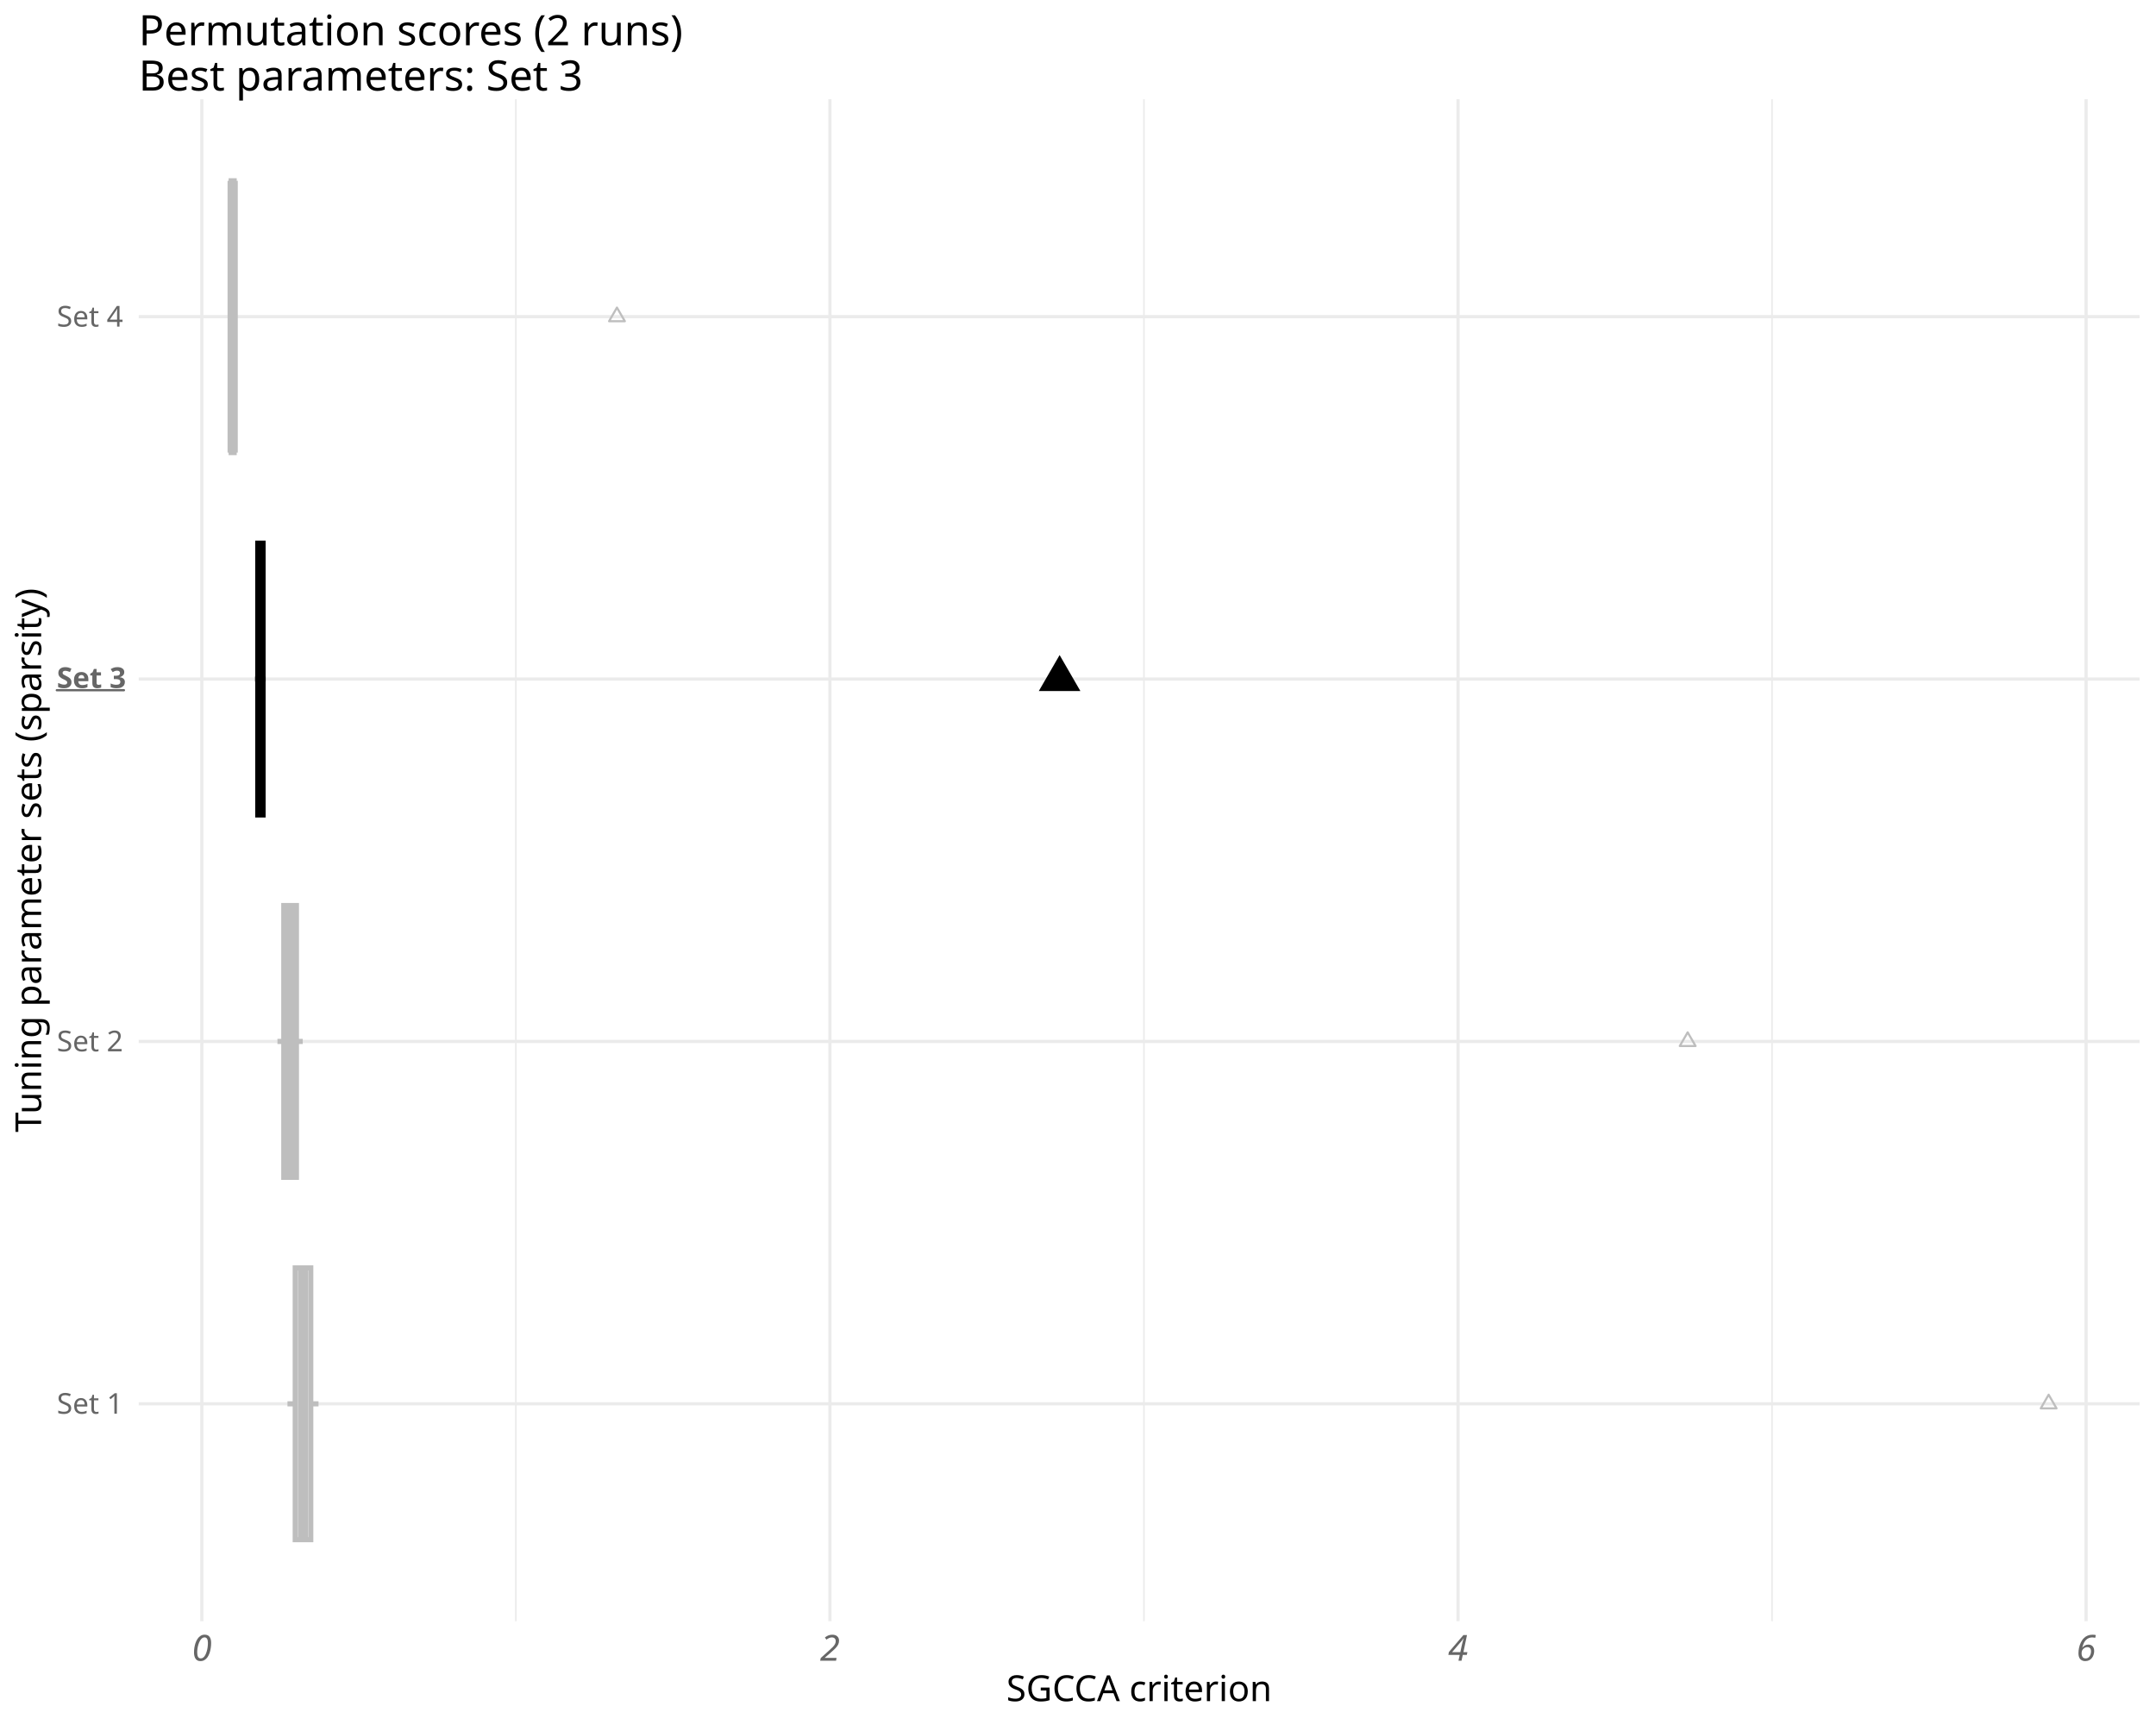
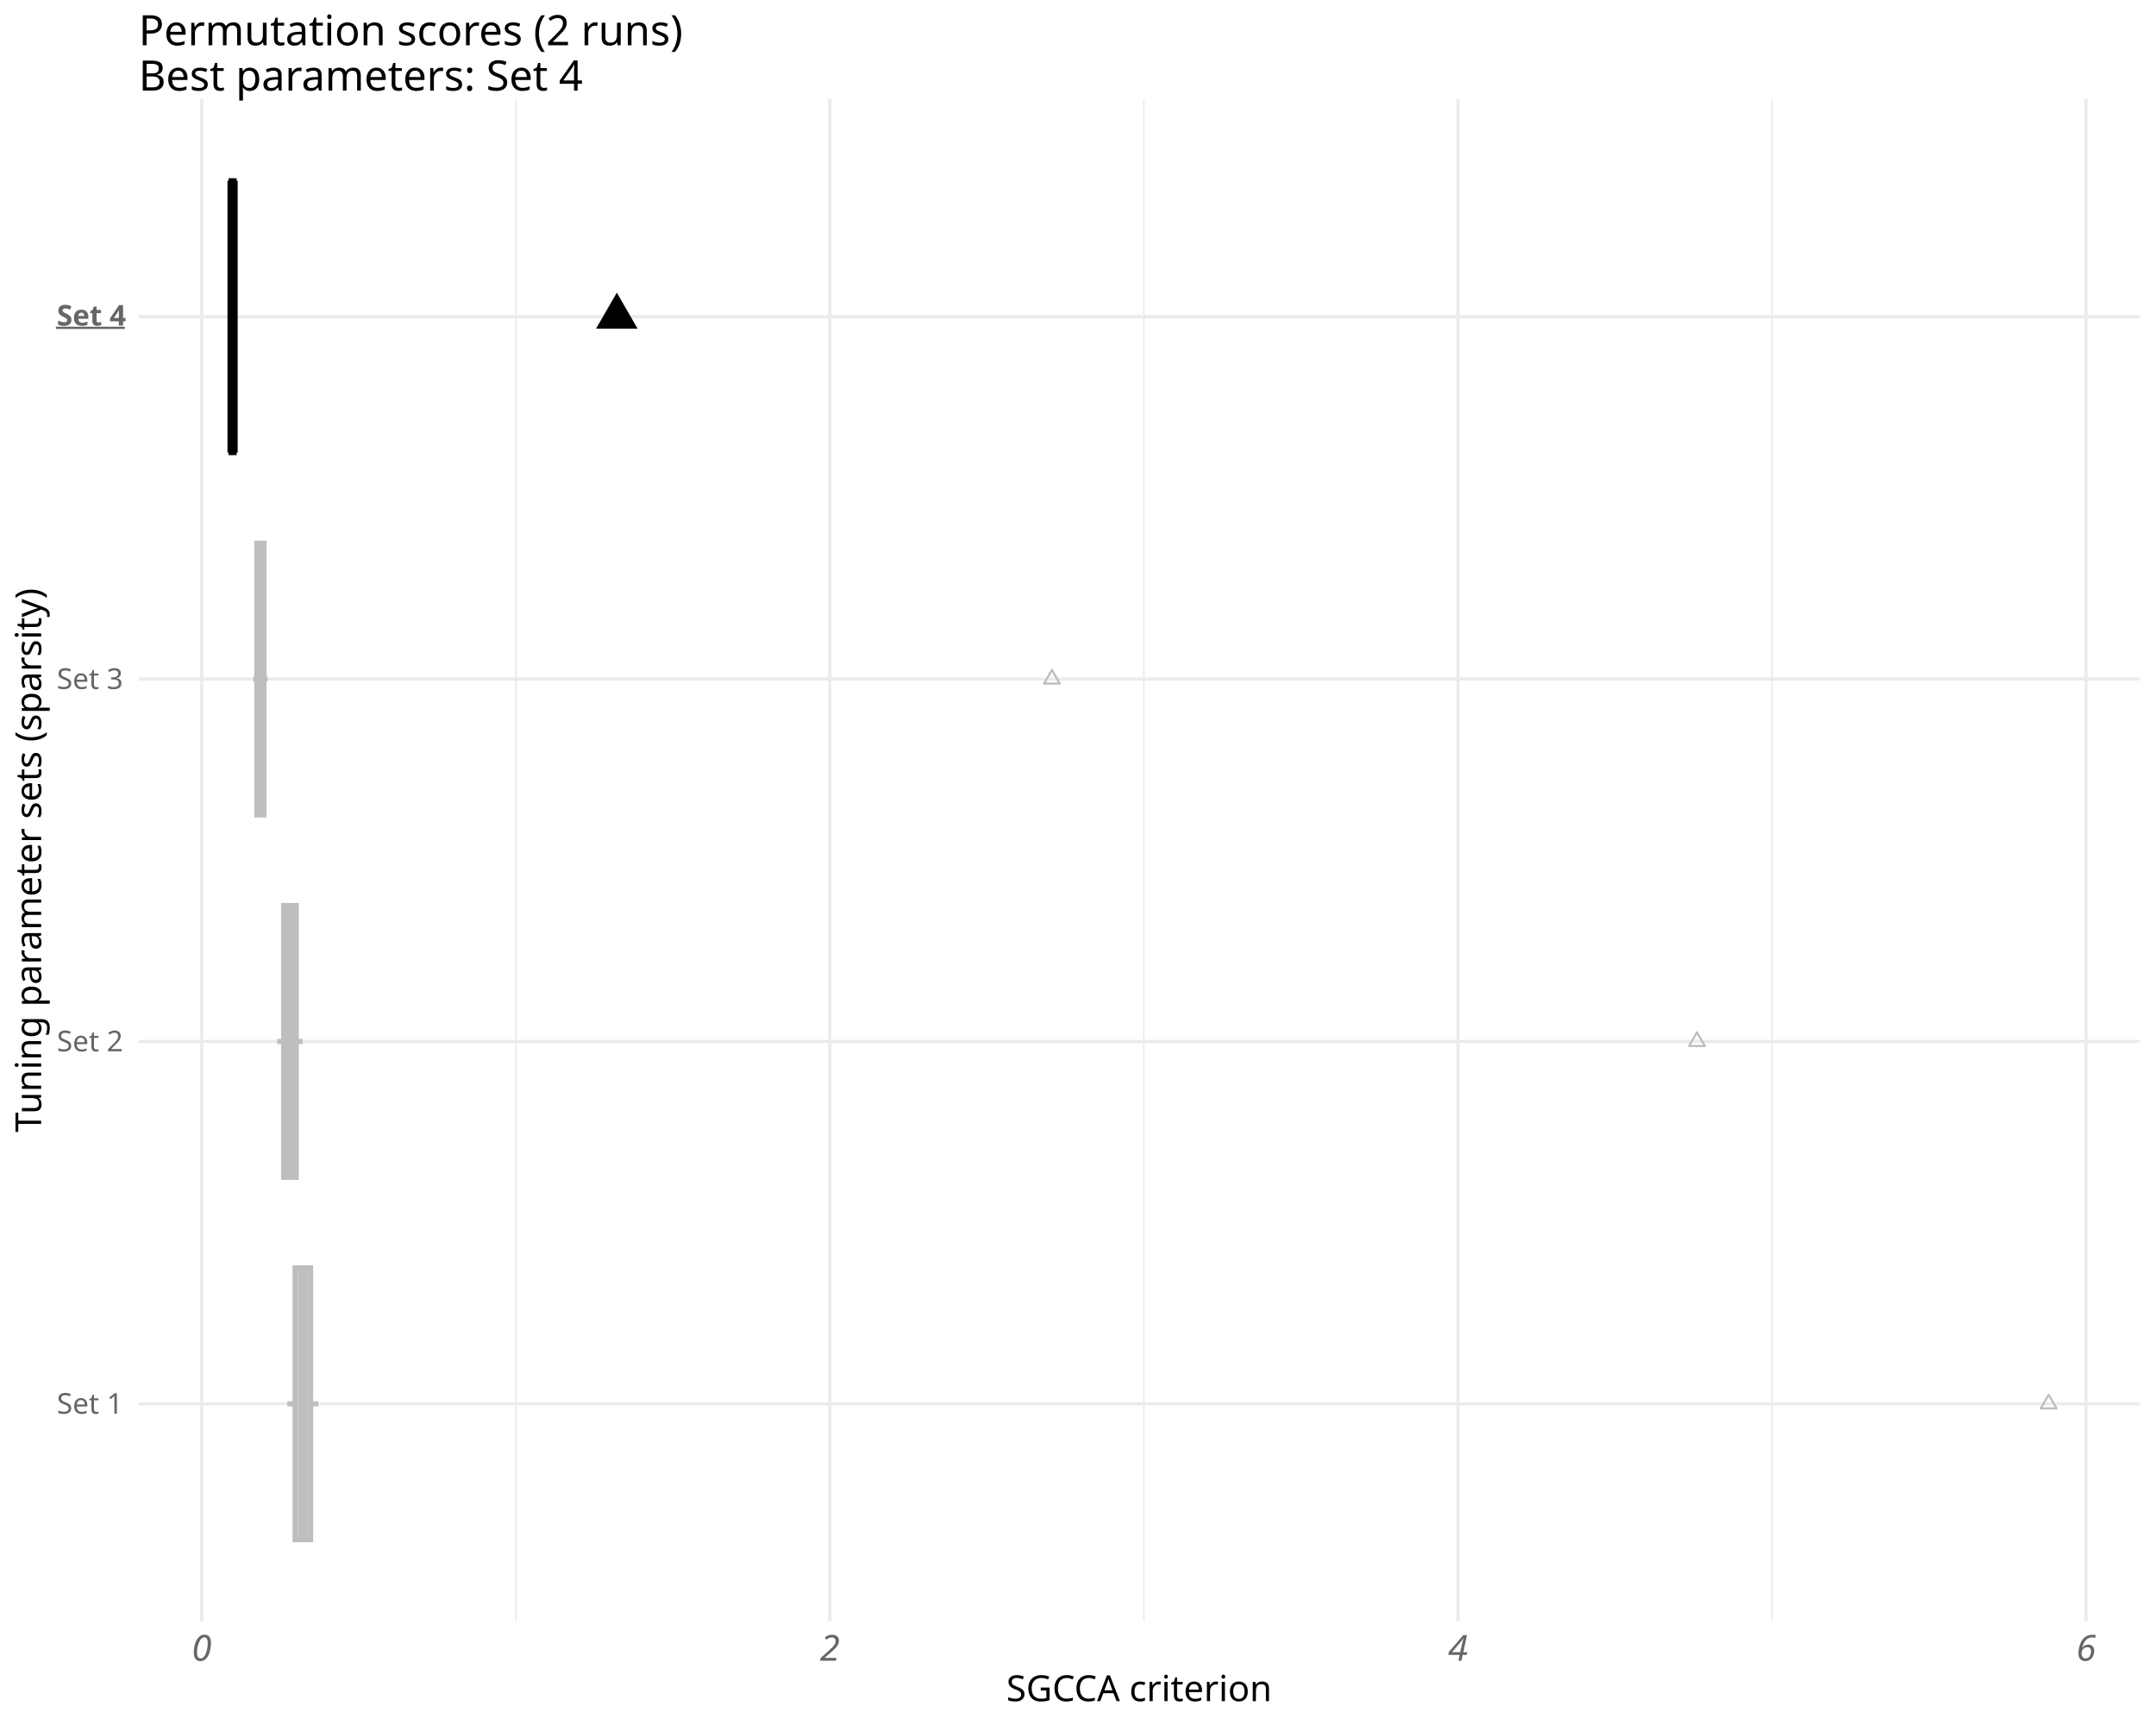
<svg xmlns="http://www.w3.org/2000/svg" class="svglite" data-engine-version="2.0" width="720.00pt" height="576.00pt" viewBox="0 0 720.00 576.00">
  <defs>
    <style type="text/css">
    .svglite line, .svglite polyline, .svglite polygon, .svglite path, .svglite rect, .svglite circle {
      fill: none;
      stroke: #000000;
      stroke-linecap: round;
      stroke-linejoin: round;
      stroke-miterlimit: 10.00;
    }
  </style>
  </defs>
  <rect width="100%" height="100%" style="stroke: none; fill: #FFFFFF;" />
  <defs>
    <clipPath id="cpMC4wMHw3MjAuMDB8MC4wMHw1NzYuMDA=">
      <rect x="0.00" y="0.00" width="720.00" height="576.00" />
    </clipPath>
  </defs>
  <g clip-path="url(#cpMC4wMHw3MjAuMDB8MC4wMHw1NzYuMDA=)">
</g>
  <defs>
    <clipPath id="cpNDYuMzJ8NzE0LjUyfDMzLjE0fDU0MS4zNQ==">
      <rect x="46.32" y="33.14" width="668.20" height="508.21" />
    </clipPath>
  </defs>
  <g clip-path="url(#cpNDYuMzJ8NzE0LjUyfDMzLjE0fDU0MS4zNQ==)">
-     <polyline points="172.28,541.35 172.28,33.14 " style="stroke-width: 0.53; stroke: #EBEBEB; stroke-linecap: butt;" />
-     <polyline points="382.03,541.35 382.03,33.14 " style="stroke-width: 0.53; stroke: #EBEBEB; stroke-linecap: butt;" />
-     <polyline points="591.78,541.35 591.78,33.14 " style="stroke-width: 0.53; stroke: #EBEBEB; stroke-linecap: butt;" />
+     <polyline points="172.24,541.35 172.24,33.14 " style="stroke-width: 0.53; stroke: #EBEBEB; stroke-linecap: butt;" />
+     <polyline points="382.00,541.35 382.00,33.14 " style="stroke-width: 0.53; stroke: #EBEBEB; stroke-linecap: butt;" />
+     <polyline points="591.77,541.35 591.77,33.14 " style="stroke-width: 0.53; stroke: #EBEBEB; stroke-linecap: butt;" />
    <polyline points="46.32,105.74 714.52,105.74 " style="stroke-width: 1.07; stroke: #EBEBEB; stroke-linecap: butt;" />
    <polyline points="46.32,226.74 714.52,226.74 " style="stroke-width: 1.07; stroke: #EBEBEB; stroke-linecap: butt;" />
    <polyline points="46.32,347.75 714.52,347.75 " style="stroke-width: 1.07; stroke: #EBEBEB; stroke-linecap: butt;" />
    <polyline points="46.32,468.75 714.52,468.75 " style="stroke-width: 1.07; stroke: #EBEBEB; stroke-linecap: butt;" />
-     <polyline points="67.41,541.35 67.41,33.14 " style="stroke-width: 1.07; stroke: #EBEBEB; stroke-linecap: butt;" />
-     <polyline points="277.16,541.35 277.16,33.14 " style="stroke-width: 1.07; stroke: #EBEBEB; stroke-linecap: butt;" />
-     <polyline points="486.91,541.35 486.91,33.14 " style="stroke-width: 1.07; stroke: #EBEBEB; stroke-linecap: butt;" />
+     <polyline points="67.35,541.35 67.35,33.14 " style="stroke-width: 1.07; stroke: #EBEBEB; stroke-linecap: butt;" />
+     <polyline points="277.12,541.35 277.12,33.14 " style="stroke-width: 1.07; stroke: #EBEBEB; stroke-linecap: butt;" />
+     <polyline points="486.89,541.35 486.89,33.14 " style="stroke-width: 1.07; stroke: #EBEBEB; stroke-linecap: butt;" />
    <polyline points="696.66,541.35 696.66,33.14 " style="stroke-width: 1.07; stroke: #EBEBEB; stroke-linecap: butt;" />
-     <line x1="103.78" y1="468.75" x2="106.37" y2="468.75" style="stroke-width: 1.71; stroke: #BEBEBE; stroke-linecap: butt;" />
-     <line x1="98.59" y1="468.75" x2="96.00" y2="468.75" style="stroke-width: 1.71; stroke: #BEBEBE; stroke-linecap: butt;" />
-     <polygon points="103.78,514.12 98.59,514.12 98.59,423.37 103.78,423.37 103.78,514.12 " style="stroke-width: 1.71; stroke: #BEBEBE; stroke-linecap: butt; stroke-linejoin: miter; fill: #FFFFFF;" />
-     <line x1="101.18" y1="514.12" x2="101.18" y2="423.37" style="stroke-width: 3.41; stroke: #BEBEBE; stroke-linecap: butt; stroke-linejoin: miter;" />
-     <line x1="98.99" y1="347.75" x2="101.11" y2="347.75" style="stroke-width: 1.71; stroke: #BEBEBE; stroke-linecap: butt;" />
-     <line x1="94.77" y1="347.75" x2="92.65" y2="347.75" style="stroke-width: 1.71; stroke: #BEBEBE; stroke-linecap: butt;" />
-     <polygon points="98.99,393.12 94.77,393.12 94.77,302.37 98.99,302.37 98.99,393.12 " style="stroke-width: 1.71; stroke: #BEBEBE; stroke-linecap: butt; stroke-linejoin: miter; fill: #FFFFFF;" />
-     <line x1="96.88" y1="393.12" x2="96.88" y2="302.37" style="stroke-width: 3.41; stroke: #BEBEBE; stroke-linecap: butt; stroke-linejoin: miter;" />
-     <line x1="87.85" y1="226.74" x2="88.73" y2="226.74" style="stroke-width: 1.71; stroke-linecap: butt;" />
-     <line x1="86.08" y1="226.74" x2="85.20" y2="226.74" style="stroke-width: 1.71; stroke-linecap: butt;" />
-     <polygon points="87.85,272.12 86.08,272.12 86.08,181.37 87.85,181.37 87.85,272.12 " style="stroke-width: 1.71; stroke-linecap: butt; stroke-linejoin: miter; fill: #FFFFFF;" />
-     <line x1="86.96" y1="272.12" x2="86.96" y2="181.37" style="stroke-width: 3.41; stroke-linecap: butt; stroke-linejoin: miter;" />
-     <line x1="78.20" y1="105.74" x2="78.71" y2="105.74" style="stroke-width: 1.71; stroke: #BEBEBE; stroke-linecap: butt;" />
-     <line x1="77.20" y1="105.74" x2="76.69" y2="105.74" style="stroke-width: 1.71; stroke: #BEBEBE; stroke-linecap: butt;" />
-     <polygon points="78.20,151.12 77.20,151.12 77.20,60.37 78.20,60.37 78.20,151.12 " style="stroke-width: 1.71; stroke: #BEBEBE; stroke-linecap: butt; stroke-linejoin: miter; fill: #FFFFFF;" />
-     <line x1="77.70" y1="151.12" x2="77.70" y2="60.37" style="stroke-width: 3.41; stroke: #BEBEBE; stroke-linecap: butt; stroke-linejoin: miter;" />
-     <polygon points="206.03,102.70 208.67,107.26 203.40,107.26 " style="stroke-width: 0.71; stroke: #BEBEBE; fill: none;" />
-     <polygon points="353.86,218.73 360.80,230.75 346.91,230.75 " style="stroke-width: 0.71; stroke: none; fill: #000000;" />
-     <polygon points="563.60,344.71 566.24,349.27 560.97,349.27 " style="stroke-width: 0.71; stroke: #BEBEBE; fill: none;" />
+     <line x1="103.72" y1="468.75" x2="106.31" y2="468.75" style="stroke-width: 1.71; stroke: #BEBEBE; stroke-linecap: butt;" />
+     <line x1="98.54" y1="468.75" x2="95.95" y2="468.75" style="stroke-width: 1.71; stroke: #BEBEBE; stroke-linecap: butt;" />
+     <polygon points="103.72,514.12 98.54,514.12 98.54,423.37 103.72,423.37 103.72,514.12 " style="stroke-width: 1.71; stroke: #BEBEBE; stroke-linecap: butt; stroke-linejoin: miter; fill: #FFFFFF;" />
+     <line x1="101.13" y1="514.12" x2="101.13" y2="423.37" style="stroke-width: 3.41; stroke: #BEBEBE; stroke-linecap: butt; stroke-linejoin: miter;" />
+     <line x1="98.94" y1="347.75" x2="101.05" y2="347.75" style="stroke-width: 1.71; stroke: #BEBEBE; stroke-linecap: butt;" />
+     <line x1="94.71" y1="347.75" x2="92.60" y2="347.75" style="stroke-width: 1.71; stroke: #BEBEBE; stroke-linecap: butt;" />
+     <polygon points="98.94,393.12 94.71,393.12 94.71,302.37 98.94,302.37 98.94,393.12 " style="stroke-width: 1.71; stroke: #BEBEBE; stroke-linecap: butt; stroke-linejoin: miter; fill: #FFFFFF;" />
+     <line x1="96.82" y1="393.12" x2="96.82" y2="302.37" style="stroke-width: 3.41; stroke: #BEBEBE; stroke-linecap: butt; stroke-linejoin: miter;" />
+     <line x1="88.16" y1="226.74" x2="89.37" y2="226.74" style="stroke-width: 1.71; stroke: #BEBEBE; stroke-linecap: butt;" />
+     <line x1="85.76" y1="226.74" x2="84.56" y2="226.74" style="stroke-width: 1.71; stroke: #BEBEBE; stroke-linecap: butt;" />
+     <polygon points="88.16,272.12 85.76,272.12 85.76,181.37 88.16,181.37 88.16,272.12 " style="stroke-width: 1.71; stroke: #BEBEBE; stroke-linecap: butt; stroke-linejoin: miter; fill: #FFFFFF;" />
+     <line x1="86.96" y1="272.12" x2="86.96" y2="181.37" style="stroke-width: 3.41; stroke: #BEBEBE; stroke-linecap: butt; stroke-linejoin: miter;" />
+     <line x1="78.16" y1="105.74" x2="78.65" y2="105.74" style="stroke-width: 1.71; stroke-linecap: butt;" />
+     <line x1="77.18" y1="105.74" x2="76.69" y2="105.74" style="stroke-width: 1.71; stroke-linecap: butt;" />
+     <polygon points="78.16,151.12 77.18,151.12 77.18,60.37 78.16,60.37 78.16,151.12 " style="stroke-width: 1.71; stroke-linecap: butt; stroke-linejoin: miter; fill: #FFFFFF;" />
+     <line x1="77.67" y1="151.12" x2="77.67" y2="60.37" style="stroke-width: 3.41; stroke-linecap: butt; stroke-linejoin: miter;" />
+     <polygon points="205.99,97.72 212.93,109.75 199.05,109.75 " style="stroke-width: 0.71; stroke: none; fill: #000000;" />
+     <polygon points="351.28,223.70 353.91,228.26 348.65,228.26 " style="stroke-width: 0.71; stroke: #BEBEBE; fill: none;" />
+     <polygon points="566.71,344.71 569.34,349.27 564.07,349.27 " style="stroke-width: 0.71; stroke: #BEBEBE; fill: none;" />
    <polygon points="684.15,465.71 686.78,470.27 681.52,470.27 " style="stroke-width: 0.71; stroke: #BEBEBE; fill: none;" />
  </g>
  <g clip-path="url(#cpMC4wMHw3MjAuMDB8MC4wMHw1NzYuMDA=)">
-     <text x="18.97" y="109.05" style="font-size: 9.60px; fill: #666666; font-family: sans;" textLength="22.42px" lengthAdjust="spacingAndGlyphs">Set 4</text>
+     <text x="18.97" y="108.72" style="font-size: 9.60px; font-weight: bold; fill: #666666; font-family: sans;" textLength="22.42px" lengthAdjust="spacingAndGlyphs">Set 4</text>
+     <polyline points="18.97,109.47 41.39,109.47 " style="stroke-width: 0.75; stroke: #666666;" />
    <text x="18.97" y="472.06" style="font-size: 9.60px; fill: #666666; font-family: sans;" textLength="22.42px" lengthAdjust="spacingAndGlyphs">Set 1</text>
-     <text x="18.97" y="229.72" style="font-size: 9.60px; font-weight: bold; fill: #666666; font-family: sans;" textLength="22.42px" lengthAdjust="spacingAndGlyphs">Set 3</text>
-     <polyline points="18.97,230.47 41.39,230.47 " style="stroke-width: 0.75; stroke: #666666;" />
+     <text x="18.97" y="230.05" style="font-size: 9.60px; fill: #666666; font-family: sans;" textLength="22.42px" lengthAdjust="spacingAndGlyphs">Set 3</text>
    <text x="18.97" y="351.05" style="font-size: 9.60px; fill: #666666; font-family: sans;" textLength="22.42px" lengthAdjust="spacingAndGlyphs">Set 2</text>
-     <text x="67.41" y="554.54" text-anchor="middle" style="font-size: 12.00px; font-style: italic; fill: #666666; font-family: sans;" textLength="6.67px" lengthAdjust="spacingAndGlyphs">0</text>
-     <text x="277.16" y="554.54" text-anchor="middle" style="font-size: 12.00px; font-style: italic; fill: #666666; font-family: sans;" textLength="6.67px" lengthAdjust="spacingAndGlyphs">2</text>
-     <text x="486.91" y="554.54" text-anchor="middle" style="font-size: 12.00px; font-style: italic; fill: #666666; font-family: sans;" textLength="6.67px" lengthAdjust="spacingAndGlyphs">4</text>
+     <text x="67.35" y="554.54" text-anchor="middle" style="font-size: 12.00px; font-style: italic; fill: #666666; font-family: sans;" textLength="6.67px" lengthAdjust="spacingAndGlyphs">0</text>
+     <text x="277.12" y="554.54" text-anchor="middle" style="font-size: 12.00px; font-style: italic; fill: #666666; font-family: sans;" textLength="6.67px" lengthAdjust="spacingAndGlyphs">2</text>
+     <text x="486.89" y="554.54" text-anchor="middle" style="font-size: 12.00px; font-style: italic; fill: #666666; font-family: sans;" textLength="6.67px" lengthAdjust="spacingAndGlyphs">4</text>
    <text x="696.66" y="554.54" text-anchor="middle" style="font-size: 12.00px; font-style: italic; fill: #666666; font-family: sans;" textLength="6.67px" lengthAdjust="spacingAndGlyphs">6</text>
    <text x="380.42" y="568.03" text-anchor="middle" style="font-size: 12.00px; font-family: sans;" textLength="88.70px" lengthAdjust="spacingAndGlyphs">SGCCA criterion</text>
    <text transform="translate(13.74,287.25) rotate(-90)" text-anchor="middle" style="font-size: 12.00px; font-family: sans;" textLength="172.76px" lengthAdjust="spacingAndGlyphs">Tuning parameter sets (sparsity)</text>
    <text x="46.32" y="15.11" style="font-size: 14.00px; font-family: sans;" textLength="176.65px" lengthAdjust="spacingAndGlyphs">Permutation scores (2 runs) </text>
-     <text x="46.32" y="30.23" style="font-size: 14.00px; font-family: sans;" textLength="147.09px" lengthAdjust="spacingAndGlyphs"> Best parameters: Set 3</text>
+     <text x="46.32" y="30.23" style="font-size: 14.00px; font-family: sans;" textLength="147.09px" lengthAdjust="spacingAndGlyphs"> Best parameters: Set 4</text>
  </g>
</svg>
